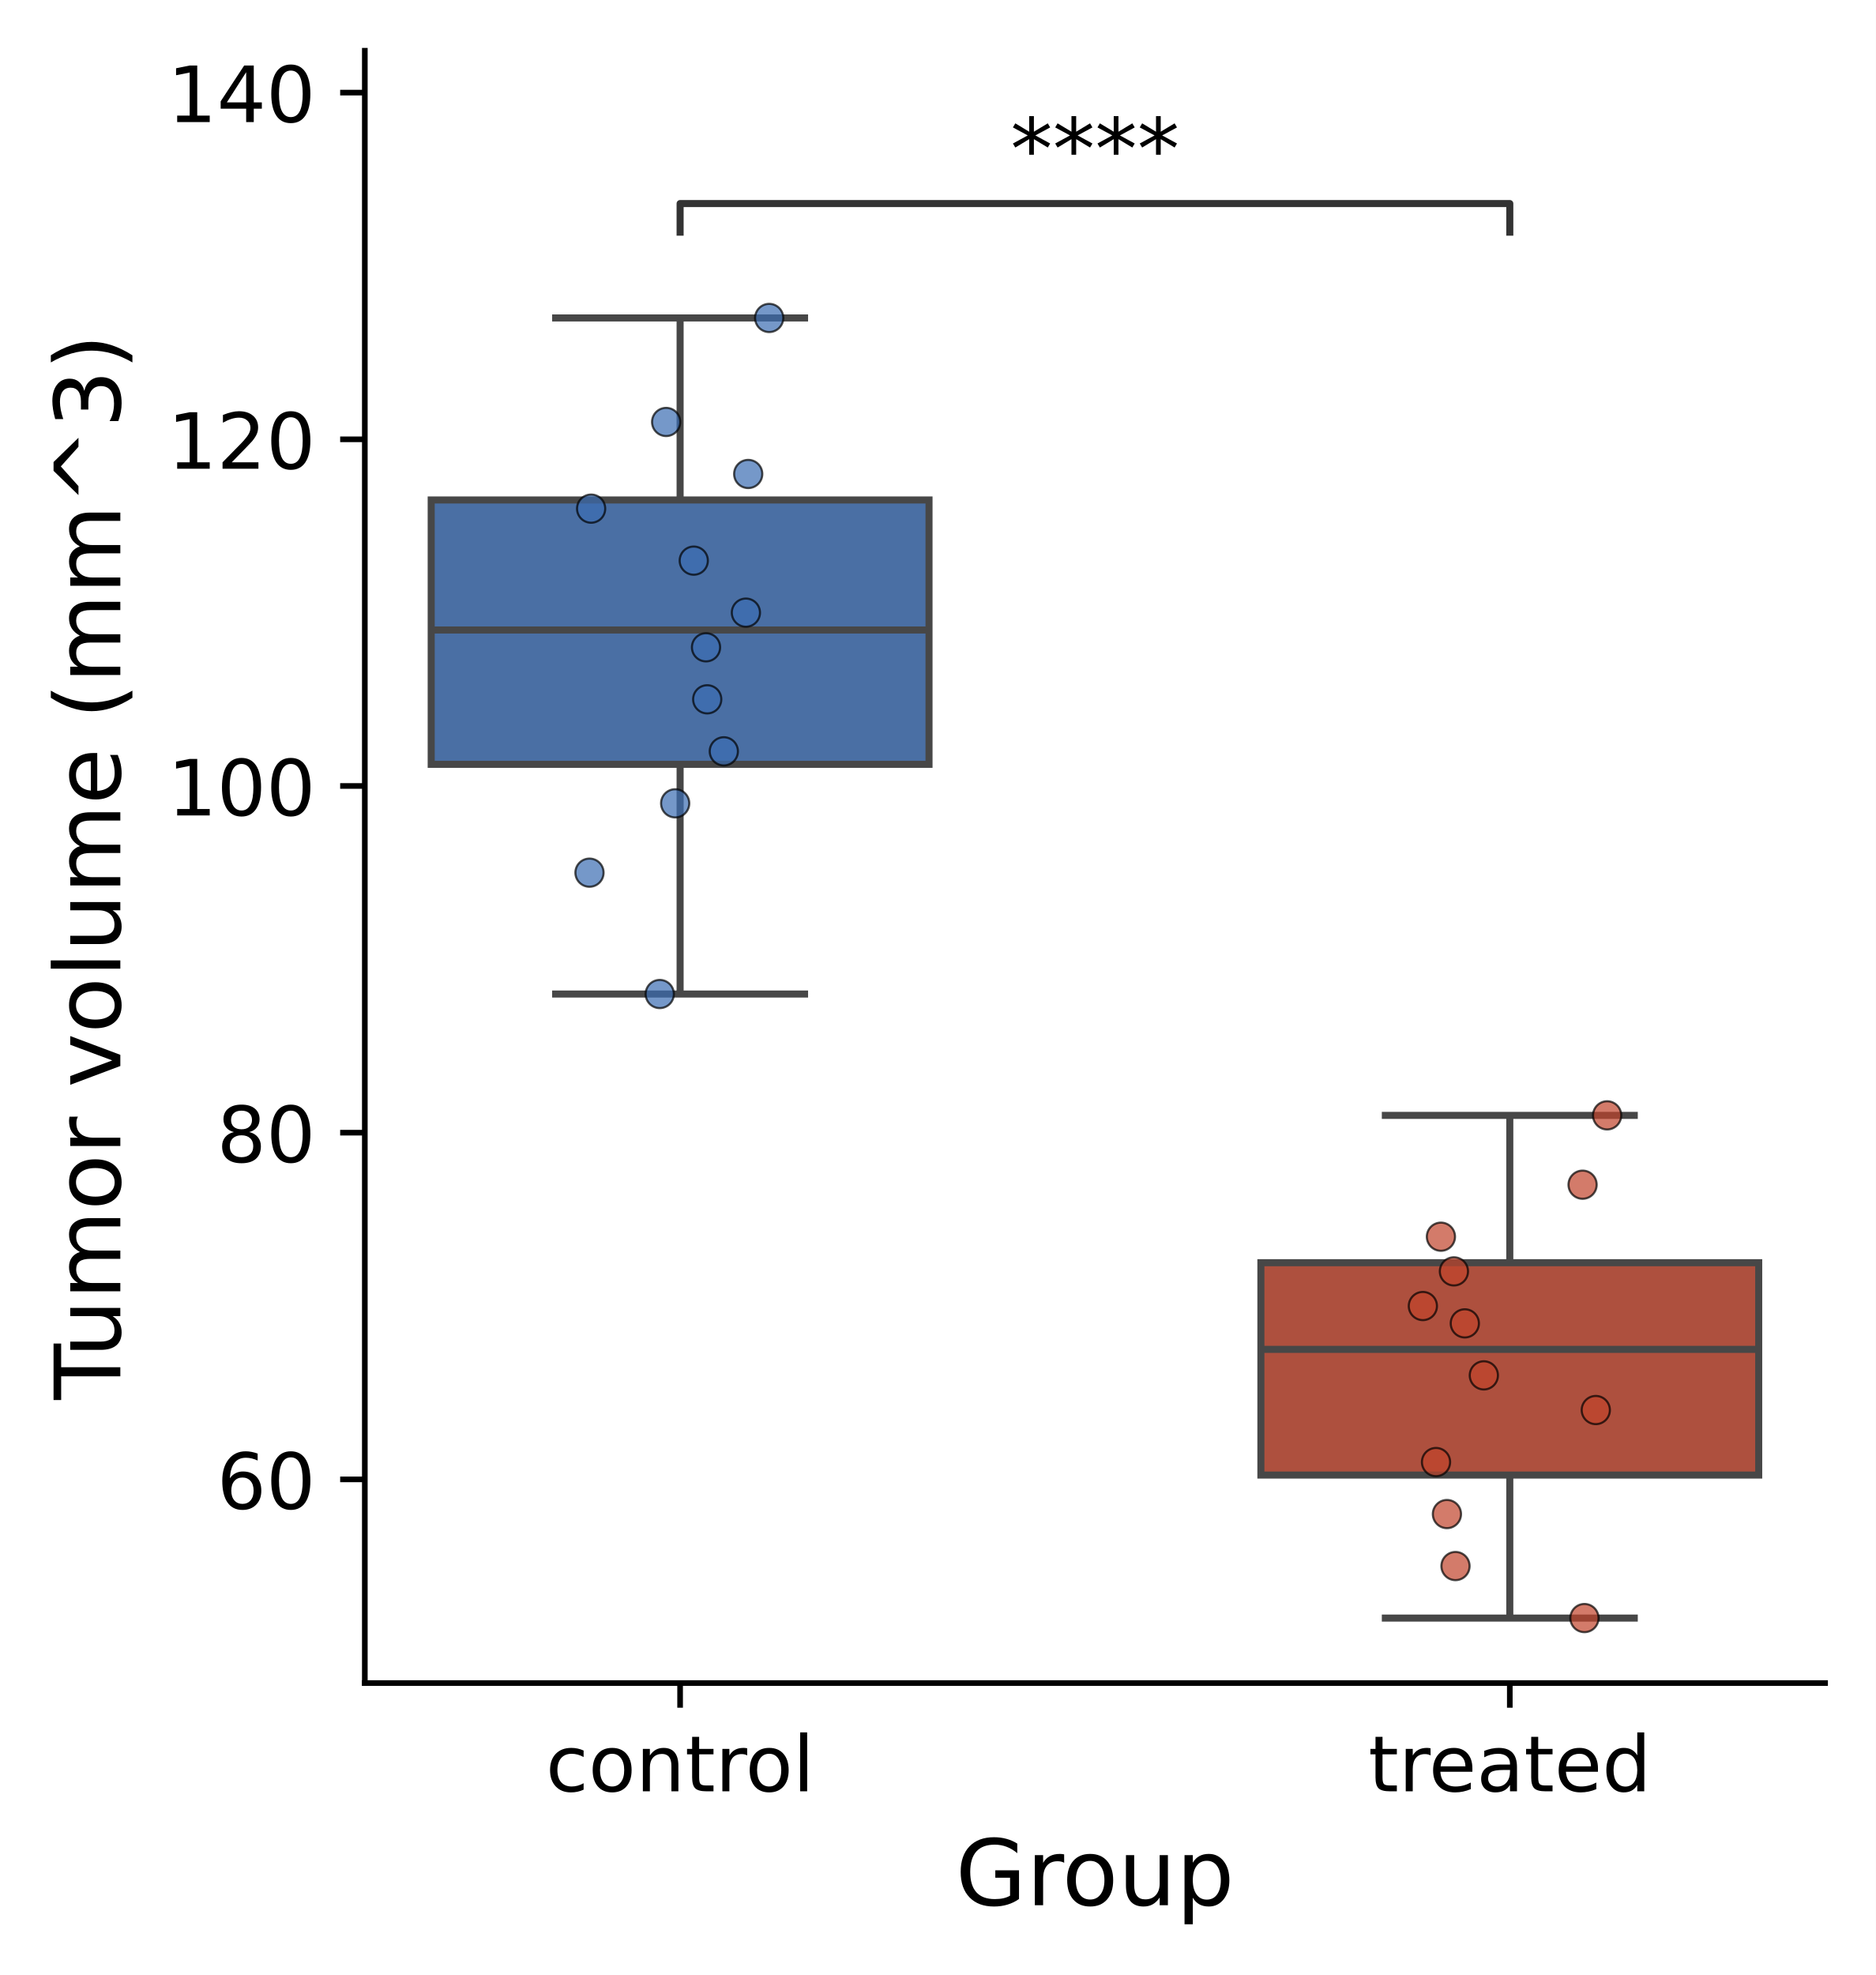
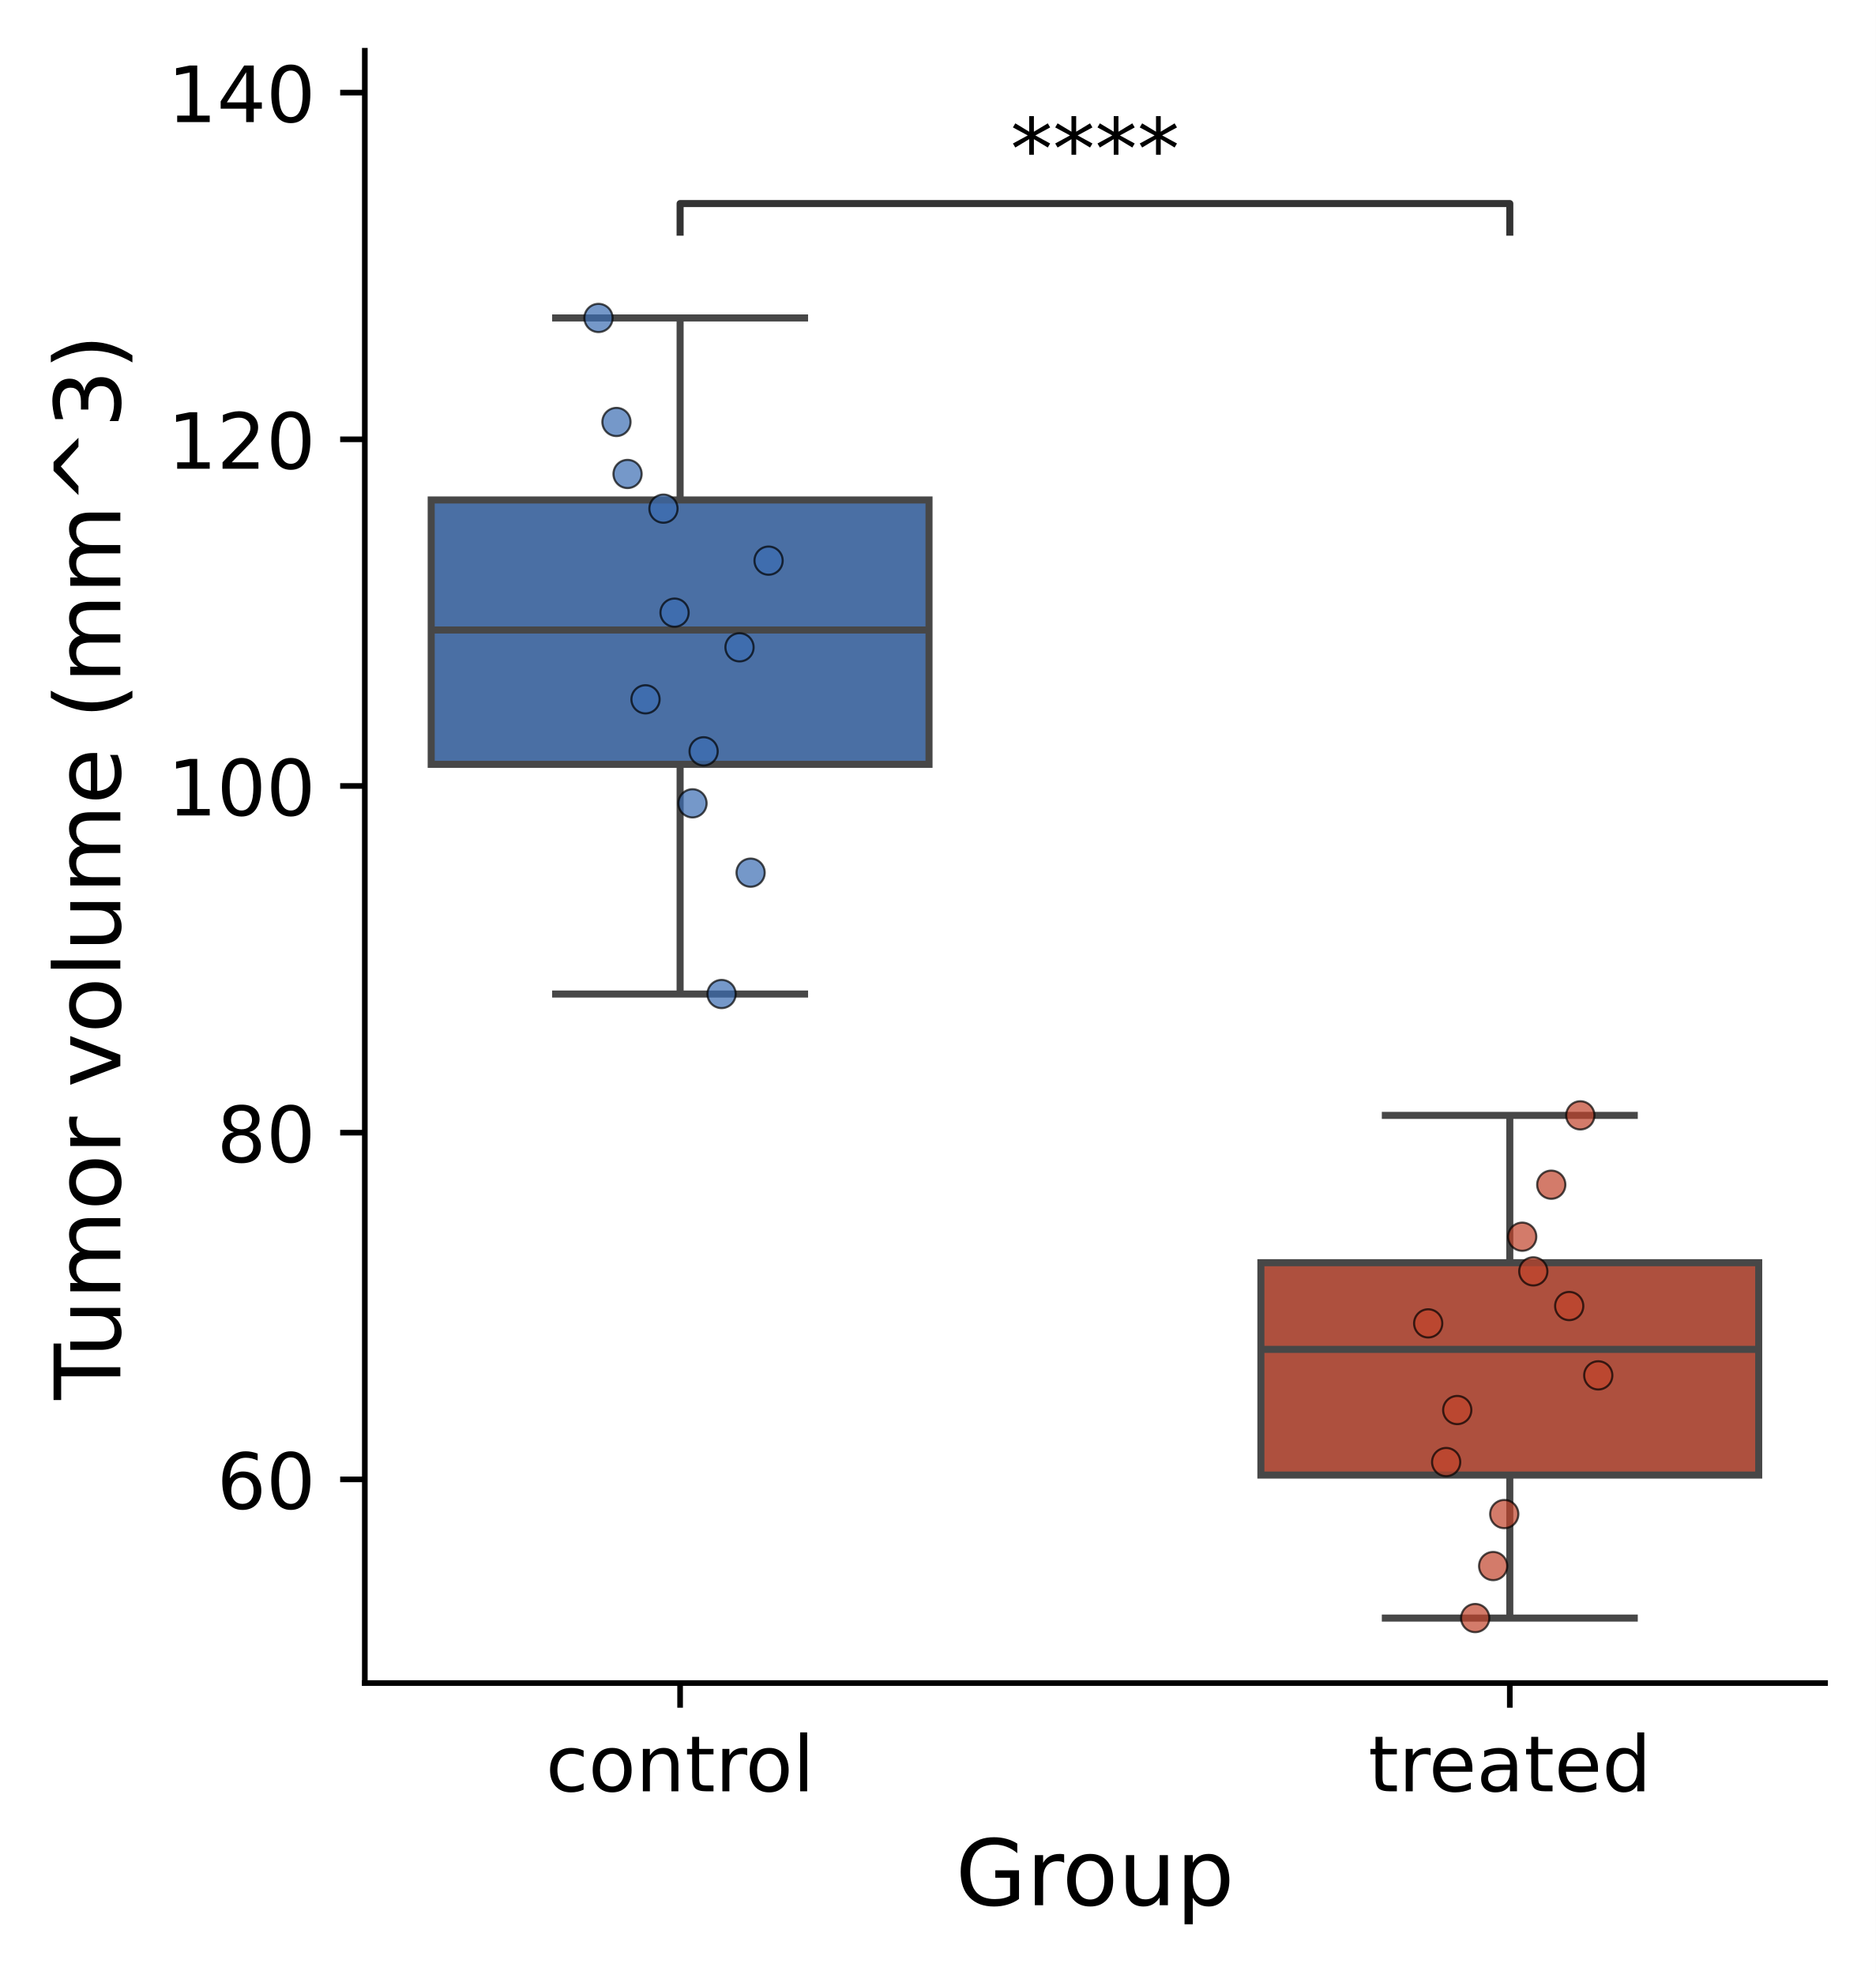
<svg xmlns="http://www.w3.org/2000/svg" xmlns:xlink="http://www.w3.org/1999/xlink" width="266.228pt" height="280.267pt" viewBox="0 0 266.228 280.267" version="1.1">
  <defs>
    <style type="text/css">*{stroke-linejoin: round; stroke-linecap: butt}</style>
  </defs>
  <g id="figure_1">
    <g id="patch_1">
      <path d="M 0 280.267  L 266.228 280.267  L 266.228 0  L 0 0  z " style="fill: #ffffff" />
    </g>
    <g id="axes_1">
      <g id="patch_2">
        <path d="M 51.778 238.84  L 259.028 238.84  L 259.028 7.2  L 51.778 7.2  z " style="fill: #ffffff" />
      </g>
      <g id="matplotlib.axis_1">
        <g id="xtick_1">
          <g id="line2d_1">
            <defs>
-               <path id="m55fb1a2d10" d="M 0 0  L 0 3.5  " style="stroke: #000000; stroke-width: 0.8" />
+               <path id="mf8ce90a962" d="M 0 0  L 0 3.5  " style="stroke: #000000; stroke-width: 0.8" />
            </defs>
            <g>
-               <use xlink:href="#m55fb1a2d10" x="96.525" y="238.84" style="stroke: #000000; stroke-width: 0.8" />
+               <use xlink:href="#mf8ce90a962" x="96.525" y="238.84" style="stroke: #000000; stroke-width: 0.8" />
            </g>
          </g>
          <g id="text_1">
            <g transform="translate(77.46318 254.1983) scale(0.11 -0.11)">
              <defs>
                <path id="DejaVuSans-63" d="M 3122 3366  L 3122 2828  Q 2878 2963 2633 3030  Q 2388 3097 2138 3097  Q 1578 3097 1268 2742  Q 959 2388 959 1747  Q 959 1106 1268 751  Q 1578 397 2138 397  Q 2388 397 2633 464  Q 2878 531 3122 666  L 3122 134  Q 2881 22 2623 -34  Q 2366 -91 2075 -91  Q 1284 -91 818 406  Q 353 903 353 1747  Q 353 2603 823 3093  Q 1294 3584 2113 3584  Q 2378 3584 2631 3529  Q 2884 3475 3122 3366  z " transform="scale(0.015625)" />
                <path id="DejaVuSans-6f" d="M 1959 3097  Q 1497 3097 1228 2736  Q 959 2375 959 1747  Q 959 1119 1226 758  Q 1494 397 1959 397  Q 2419 397 2687 759  Q 2956 1122 2956 1747  Q 2956 2369 2687 2733  Q 2419 3097 1959 3097  z M 1959 3584  Q 2709 3584 3137 3096  Q 3566 2609 3566 1747  Q 3566 888 3137 398  Q 2709 -91 1959 -91  Q 1206 -91 779 398  Q 353 888 353 1747  Q 353 2609 779 3096  Q 1206 3584 1959 3584  z " transform="scale(0.015625)" />
                <path id="DejaVuSans-6e" d="M 3513 2113  L 3513 0  L 2938 0  L 2938 2094  Q 2938 2591 2744 2837  Q 2550 3084 2163 3084  Q 1697 3084 1428 2787  Q 1159 2491 1159 1978  L 1159 0  L 581 0  L 581 3500  L 1159 3500  L 1159 2956  Q 1366 3272 1645 3428  Q 1925 3584 2291 3584  Q 2894 3584 3203 3211  Q 3513 2838 3513 2113  z " transform="scale(0.015625)" />
                <path id="DejaVuSans-74" d="M 1172 4494  L 1172 3500  L 2356 3500  L 2356 3053  L 1172 3053  L 1172 1153  Q 1172 725 1289 603  Q 1406 481 1766 481  L 2356 481  L 2356 0  L 1766 0  Q 1100 0 847 248  Q 594 497 594 1153  L 594 3053  L 172 3053  L 172 3500  L 594 3500  L 594 4494  L 1172 4494  z " transform="scale(0.015625)" />
                <path id="DejaVuSans-72" d="M 2631 2963  Q 2534 3019 2420 3045  Q 2306 3072 2169 3072  Q 1681 3072 1420 2755  Q 1159 2438 1159 1844  L 1159 0  L 581 0  L 581 3500  L 1159 3500  L 1159 2956  Q 1341 3275 1631 3429  Q 1922 3584 2338 3584  Q 2397 3584 2469 3576  Q 2541 3569 2628 3553  L 2631 2963  z " transform="scale(0.015625)" />
                <path id="DejaVuSans-6c" d="M 603 4863  L 1178 4863  L 1178 0  L 603 0  L 603 4863  z " transform="scale(0.015625)" />
              </defs>
              <use xlink:href="#DejaVuSans-63" />
              <use xlink:href="#DejaVuSans-6f" transform="translate(54.98047 0)" />
              <use xlink:href="#DejaVuSans-6e" transform="translate(116.1621 0)" />
              <use xlink:href="#DejaVuSans-74" transform="translate(179.541 0)" />
              <use xlink:href="#DejaVuSans-72" transform="translate(218.75 0)" />
              <use xlink:href="#DejaVuSans-6f" transform="translate(257.6133 0)" />
              <use xlink:href="#DejaVuSans-6c" transform="translate(318.7949 0)" />
            </g>
          </g>
        </g>
        <g id="xtick_2">
          <g id="line2d_2">
            <g>
-               <use xlink:href="#m55fb1a2d10" x="214.281" y="238.84" style="stroke: #000000; stroke-width: 0.8" />
+               <use xlink:href="#mf8ce90a962" x="214.281" y="238.84" style="stroke: #000000; stroke-width: 0.8" />
            </g>
          </g>
          <g id="text_2">
            <g transform="translate(194.2005 254.1983) scale(0.11 -0.11)">
              <defs>
                <path id="DejaVuSans-65" d="M 3597 1894  L 3597 1613  L 953 1613  Q 991 1019 1311 708  Q 1631 397 2203 397  Q 2534 397 2845 478  Q 3156 559 3463 722  L 3463 178  Q 3153 47 2828 -22  Q 2503 -91 2169 -91  Q 1331 -91 842 396  Q 353 884 353 1716  Q 353 2575 817 3079  Q 1281 3584 2069 3584  Q 2775 3584 3186 3129  Q 3597 2675 3597 1894  z M 3022 2063  Q 3016 2534 2758 2815  Q 2500 3097 2075 3097  Q 1594 3097 1305 2825  Q 1016 2553 972 2059  L 3022 2063  z " transform="scale(0.015625)" />
                <path id="DejaVuSans-61" d="M 2194 1759  Q 1497 1759 1228 1600  Q 959 1441 959 1056  Q 959 750 1161 570  Q 1363 391 1709 391  Q 2188 391 2477 730  Q 2766 1069 2766 1631  L 2766 1759  L 2194 1759  z M 3341 1997  L 3341 0  L 2766 0  L 2766 531  Q 2569 213 2275 61  Q 1981 -91 1556 -91  Q 1019 -91 701 211  Q 384 513 384 1019  Q 384 1609 779 1909  Q 1175 2209 1959 2209  L 2766 2209  L 2766 2266  Q 2766 2663 2505 2880  Q 2244 3097 1772 3097  Q 1472 3097 1187 3025  Q 903 2953 641 2809  L 641 3341  Q 956 3463 1253 3523  Q 1550 3584 1831 3584  Q 2591 3584 2966 3190  Q 3341 2797 3341 1997  z " transform="scale(0.015625)" />
                <path id="DejaVuSans-64" d="M 2906 2969  L 2906 4863  L 3481 4863  L 3481 0  L 2906 0  L 2906 525  Q 2725 213 2448 61  Q 2172 -91 1784 -91  Q 1150 -91 751 415  Q 353 922 353 1747  Q 353 2572 751 3078  Q 1150 3584 1784 3584  Q 2172 3584 2448 3432  Q 2725 3281 2906 2969  z M 947 1747  Q 947 1113 1208 752  Q 1469 391 1925 391  Q 2381 391 2643 752  Q 2906 1113 2906 1747  Q 2906 2381 2643 2742  Q 2381 3103 1925 3103  Q 1469 3103 1208 2742  Q 947 2381 947 1747  z " transform="scale(0.015625)" />
              </defs>
              <use xlink:href="#DejaVuSans-74" />
              <use xlink:href="#DejaVuSans-72" transform="translate(39.20898 0)" />
              <use xlink:href="#DejaVuSans-65" transform="translate(78.07227 0)" />
              <use xlink:href="#DejaVuSans-61" transform="translate(139.5957 0)" />
              <use xlink:href="#DejaVuSans-74" transform="translate(200.875 0)" />
              <use xlink:href="#DejaVuSans-65" transform="translate(240.084 0)" />
              <use xlink:href="#DejaVuSans-64" transform="translate(301.6074 0)" />
            </g>
          </g>
        </g>
        <g id="text_3">
          <g transform="translate(135.6174 270.3639) scale(0.13 -0.13)">
            <defs>
              <path id="DejaVuSans-47" d="M 3809 666  L 3809 1919  L 2778 1919  L 2778 2438  L 4434 2438  L 4434 434  Q 4069 175 3628 42  Q 3188 -91 2688 -91  Q 1594 -91 976 548  Q 359 1188 359 2328  Q 359 3472 976 4111  Q 1594 4750 2688 4750  Q 3144 4750 3555 4637  Q 3966 4525 4313 4306  L 4313 3634  Q 3963 3931 3569 4081  Q 3175 4231 2741 4231  Q 1884 4231 1454 3753  Q 1025 3275 1025 2328  Q 1025 1384 1454 906  Q 1884 428 2741 428  Q 3075 428 3337 486  Q 3600 544 3809 666  z " transform="scale(0.015625)" />
              <path id="DejaVuSans-75" d="M 544 1381  L 544 3500  L 1119 3500  L 1119 1403  Q 1119 906 1312 657  Q 1506 409 1894 409  Q 2359 409 2629 706  Q 2900 1003 2900 1516  L 2900 3500  L 3475 3500  L 3475 0  L 2900 0  L 2900 538  Q 2691 219 2414 64  Q 2138 -91 1772 -91  Q 1169 -91 856 284  Q 544 659 544 1381  z M 1991 3584  L 1991 3584  z " transform="scale(0.015625)" />
              <path id="DejaVuSans-70" d="M 1159 525  L 1159 -1331  L 581 -1331  L 581 3500  L 1159 3500  L 1159 2969  Q 1341 3281 1617 3432  Q 1894 3584 2278 3584  Q 2916 3584 3314 3078  Q 3713 2572 3713 1747  Q 3713 922 3314 415  Q 2916 -91 2278 -91  Q 1894 -91 1617 61  Q 1341 213 1159 525  z M 3116 1747  Q 3116 2381 2855 2742  Q 2594 3103 2138 3103  Q 1681 3103 1420 2742  Q 1159 2381 1159 1747  Q 1159 1113 1420 752  Q 1681 391 2138 391  Q 2594 391 2855 752  Q 3116 1113 3116 1747  z " transform="scale(0.015625)" />
            </defs>
            <use xlink:href="#DejaVuSans-47" />
            <use xlink:href="#DejaVuSans-72" transform="translate(77.49023 0)" />
            <use xlink:href="#DejaVuSans-6f" transform="translate(116.3535 0)" />
            <use xlink:href="#DejaVuSans-75" transform="translate(177.5352 0)" />
            <use xlink:href="#DejaVuSans-70" transform="translate(240.9141 0)" />
          </g>
        </g>
      </g>
      <g id="matplotlib.axis_2">
        <g id="ytick_1">
          <g id="line2d_3">
            <defs>
-               <path id="m50aad51478" d="M 0 0  L -3.5 0  " style="stroke: #000000; stroke-width: 0.8" />
+               <path id="m825f572e8b" d="M 0 0  L -3.5 0  " style="stroke: #000000; stroke-width: 0.8" />
            </defs>
            <g>
-               <use xlink:href="#m50aad51478" x="51.778" y="209.936" style="stroke: #000000; stroke-width: 0.8" />
+               <use xlink:href="#m825f572e8b" x="51.778" y="209.936" style="stroke: #000000; stroke-width: 0.8" />
            </g>
          </g>
          <g id="text_4">
            <g transform="translate(30.78031 214.1149) scale(0.11 -0.11)">
              <defs>
                <path id="DejaVuSans-36" d="M 2113 2584  Q 1688 2584 1439 2293  Q 1191 2003 1191 1497  Q 1191 994 1439 701  Q 1688 409 2113 409  Q 2538 409 2786 701  Q 3034 994 3034 1497  Q 3034 2003 2786 2293  Q 2538 2584 2113 2584  z M 3366 4563  L 3366 3988  Q 3128 4100 2886 4159  Q 2644 4219 2406 4219  Q 1781 4219 1451 3797  Q 1122 3375 1075 2522  Q 1259 2794 1537 2939  Q 1816 3084 2150 3084  Q 2853 3084 3261 2657  Q 3669 2231 3669 1497  Q 3669 778 3244 343  Q 2819 -91 2113 -91  Q 1303 -91 875 529  Q 447 1150 447 2328  Q 447 3434 972 4092  Q 1497 4750 2381 4750  Q 2619 4750 2861 4703  Q 3103 4656 3366 4563  z " transform="scale(0.015625)" />
                <path id="DejaVuSans-30" d="M 2034 4250  Q 1547 4250 1301 3770  Q 1056 3291 1056 2328  Q 1056 1369 1301 889  Q 1547 409 2034 409  Q 2525 409 2770 889  Q 3016 1369 3016 2328  Q 3016 3291 2770 3770  Q 2525 4250 2034 4250  z M 2034 4750  Q 2819 4750 3233 4129  Q 3647 3509 3647 2328  Q 3647 1150 3233 529  Q 2819 -91 2034 -91  Q 1250 -91 836 529  Q 422 1150 422 2328  Q 422 3509 836 4129  Q 1250 4750 2034 4750  z " transform="scale(0.015625)" />
              </defs>
              <use xlink:href="#DejaVuSans-36" />
              <use xlink:href="#DejaVuSans-30" transform="translate(63.62305 0)" />
            </g>
          </g>
        </g>
        <g id="ytick_2">
          <g id="line2d_4">
            <g>
-               <use xlink:href="#m50aad51478" x="51.778" y="160.737" style="stroke: #000000; stroke-width: 0.8" />
+               <use xlink:href="#m825f572e8b" x="51.778" y="160.737" style="stroke: #000000; stroke-width: 0.8" />
            </g>
          </g>
          <g id="text_5">
            <g transform="translate(30.78031 164.9163) scale(0.11 -0.11)">
              <defs>
                <path id="DejaVuSans-38" d="M 2034 2216  Q 1584 2216 1326 1975  Q 1069 1734 1069 1313  Q 1069 891 1326 650  Q 1584 409 2034 409  Q 2484 409 2743 651  Q 3003 894 3003 1313  Q 3003 1734 2745 1975  Q 2488 2216 2034 2216  z M 1403 2484  Q 997 2584 770 2862  Q 544 3141 544 3541  Q 544 4100 942 4425  Q 1341 4750 2034 4750  Q 2731 4750 3128 4425  Q 3525 4100 3525 3541  Q 3525 3141 3298 2862  Q 3072 2584 2669 2484  Q 3125 2378 3379 2068  Q 3634 1759 3634 1313  Q 3634 634 3220 271  Q 2806 -91 2034 -91  Q 1263 -91 848 271  Q 434 634 434 1313  Q 434 1759 690 2068  Q 947 2378 1403 2484  z M 1172 3481  Q 1172 3119 1398 2916  Q 1625 2713 2034 2713  Q 2441 2713 2670 2916  Q 2900 3119 2900 3481  Q 2900 3844 2670 4047  Q 2441 4250 2034 4250  Q 1625 4250 1398 4047  Q 1172 3844 1172 3481  z " transform="scale(0.015625)" />
              </defs>
              <use xlink:href="#DejaVuSans-38" />
              <use xlink:href="#DejaVuSans-30" transform="translate(63.62305 0)" />
            </g>
          </g>
        </g>
        <g id="ytick_3">
          <g id="line2d_5">
            <g>
-               <use xlink:href="#m50aad51478" x="51.778" y="111.538" style="stroke: #000000; stroke-width: 0.8" />
+               <use xlink:href="#m825f572e8b" x="51.778" y="111.538" style="stroke: #000000; stroke-width: 0.8" />
            </g>
          </g>
          <g id="text_6">
            <g transform="translate(23.78156 115.7176) scale(0.11 -0.11)">
              <defs>
                <path id="DejaVuSans-31" d="M 794 531  L 1825 531  L 1825 4091  L 703 3866  L 703 4441  L 1819 4666  L 2450 4666  L 2450 531  L 3481 531  L 3481 0  L 794 0  L 794 531  z " transform="scale(0.015625)" />
              </defs>
              <use xlink:href="#DejaVuSans-31" />
              <use xlink:href="#DejaVuSans-30" transform="translate(63.62305 0)" />
              <use xlink:href="#DejaVuSans-30" transform="translate(127.2461 0)" />
            </g>
          </g>
        </g>
        <g id="ytick_4">
          <g id="line2d_6">
            <g>
-               <use xlink:href="#m50aad51478" x="51.778" y="62.34" style="stroke: #000000; stroke-width: 0.8" />
+               <use xlink:href="#m825f572e8b" x="51.778" y="62.34" style="stroke: #000000; stroke-width: 0.8" />
            </g>
          </g>
          <g id="text_7">
            <g transform="translate(23.78156 66.51899) scale(0.11 -0.11)">
              <defs>
                <path id="DejaVuSans-32" d="M 1228 531  L 3431 531  L 3431 0  L 469 0  L 469 531  Q 828 903 1448 1529  Q 2069 2156 2228 2338  Q 2531 2678 2651 2914  Q 2772 3150 2772 3378  Q 2772 3750 2511 3984  Q 2250 4219 1831 4219  Q 1534 4219 1204 4116  Q 875 4013 500 3803  L 500 4441  Q 881 4594 1212 4672  Q 1544 4750 1819 4750  Q 2544 4750 2975 4387  Q 3406 4025 3406 3419  Q 3406 3131 3298 2873  Q 3191 2616 2906 2266  Q 2828 2175 2409 1742  Q 1991 1309 1228 531  z " transform="scale(0.015625)" />
              </defs>
              <use xlink:href="#DejaVuSans-31" />
              <use xlink:href="#DejaVuSans-32" transform="translate(63.62305 0)" />
              <use xlink:href="#DejaVuSans-30" transform="translate(127.2461 0)" />
            </g>
          </g>
        </g>
        <g id="ytick_5">
          <g id="line2d_7">
            <g>
-               <use xlink:href="#m50aad51478" x="51.778" y="13.141" style="stroke: #000000; stroke-width: 0.8" />
+               <use xlink:href="#m825f572e8b" x="51.778" y="13.141" style="stroke: #000000; stroke-width: 0.8" />
            </g>
          </g>
          <g id="text_8">
            <g transform="translate(23.78156 17.32035) scale(0.11 -0.11)">
              <defs>
                <path id="DejaVuSans-34" d="M 2419 4116  L 825 1625  L 2419 1625  L 2419 4116  z M 2253 4666  L 3047 4666  L 3047 1625  L 3713 1625  L 3713 1100  L 3047 1100  L 3047 0  L 2419 0  L 2419 1100  L 313 1100  L 313 1709  L 2253 4666  z " transform="scale(0.015625)" />
              </defs>
              <use xlink:href="#DejaVuSans-31" />
              <use xlink:href="#DejaVuSans-34" transform="translate(63.62305 0)" />
              <use xlink:href="#DejaVuSans-30" transform="translate(127.2461 0)" />
            </g>
          </g>
        </g>
        <g id="text_9">
          <g transform="translate(17.07797 198.6363) rotate(-90) scale(0.13 -0.13)">
            <defs>
              <path id="DejaVuSans-54" d="M -19 4666  L 3928 4666  L 3928 4134  L 2272 4134  L 2272 0  L 1638 0  L 1638 4134  L -19 4134  L -19 4666  z " transform="scale(0.015625)" />
              <path id="DejaVuSans-6d" d="M 3328 2828  Q 3544 3216 3844 3400  Q 4144 3584 4550 3584  Q 5097 3584 5394 3201  Q 5691 2819 5691 2113  L 5691 0  L 5113 0  L 5113 2094  Q 5113 2597 4934 2840  Q 4756 3084 4391 3084  Q 3944 3084 3684 2787  Q 3425 2491 3425 1978  L 3425 0  L 2847 0  L 2847 2094  Q 2847 2600 2669 2842  Q 2491 3084 2119 3084  Q 1678 3084 1418 2786  Q 1159 2488 1159 1978  L 1159 0  L 581 0  L 581 3500  L 1159 3500  L 1159 2956  Q 1356 3278 1631 3431  Q 1906 3584 2284 3584  Q 2666 3584 2933 3390  Q 3200 3197 3328 2828  z " transform="scale(0.015625)" />
              <path id="DejaVuSans-20" transform="scale(0.015625)" />
              <path id="DejaVuSans-76" d="M 191 3500  L 800 3500  L 1894 563  L 2988 3500  L 3597 3500  L 2284 0  L 1503 0  L 191 3500  z " transform="scale(0.015625)" />
              <path id="DejaVuSans-28" d="M 1984 4856  Q 1566 4138 1362 3434  Q 1159 2731 1159 2009  Q 1159 1288 1364 580  Q 1569 -128 1984 -844  L 1484 -844  Q 1016 -109 783 600  Q 550 1309 550 2009  Q 550 2706 781 3412  Q 1013 4119 1484 4856  L 1984 4856  z " transform="scale(0.015625)" />
              <path id="DejaVuSans-5e" d="M 2988 4666  L 4684 2925  L 4056 2925  L 2681 4159  L 1306 2925  L 678 2925  L 2375 4666  L 2988 4666  z " transform="scale(0.015625)" />
              <path id="DejaVuSans-33" d="M 2597 2516  Q 3050 2419 3304 2112  Q 3559 1806 3559 1356  Q 3559 666 3084 287  Q 2609 -91 1734 -91  Q 1441 -91 1130 -33  Q 819 25 488 141  L 488 750  Q 750 597 1062 519  Q 1375 441 1716 441  Q 2309 441 2620 675  Q 2931 909 2931 1356  Q 2931 1769 2642 2001  Q 2353 2234 1838 2234  L 1294 2234  L 1294 2753  L 1863 2753  Q 2328 2753 2575 2939  Q 2822 3125 2822 3475  Q 2822 3834 2567 4026  Q 2313 4219 1838 4219  Q 1578 4219 1281 4162  Q 984 4106 628 3988  L 628 4550  Q 988 4650 1302 4700  Q 1616 4750 1894 4750  Q 2613 4750 3031 4423  Q 3450 4097 3450 3541  Q 3450 3153 3228 2886  Q 3006 2619 2597 2516  z " transform="scale(0.015625)" />
              <path id="DejaVuSans-29" d="M 513 4856  L 1013 4856  Q 1481 4119 1714 3412  Q 1947 2706 1947 2009  Q 1947 1309 1714 600  Q 1481 -109 1013 -844  L 513 -844  Q 928 -128 1133 580  Q 1338 1288 1338 2009  Q 1338 2731 1133 3434  Q 928 4138 513 4856  z " transform="scale(0.015625)" />
            </defs>
            <use xlink:href="#DejaVuSans-54" />
            <use xlink:href="#DejaVuSans-75" transform="translate(45.95898 0)" />
            <use xlink:href="#DejaVuSans-6d" transform="translate(109.3379 0)" />
            <use xlink:href="#DejaVuSans-6f" transform="translate(206.75 0)" />
            <use xlink:href="#DejaVuSans-72" transform="translate(267.9316 0)" />
            <use xlink:href="#DejaVuSans-20" transform="translate(309.0449 0)" />
            <use xlink:href="#DejaVuSans-76" transform="translate(340.832 0)" />
            <use xlink:href="#DejaVuSans-6f" transform="translate(400.0117 0)" />
            <use xlink:href="#DejaVuSans-6c" transform="translate(461.1934 0)" />
            <use xlink:href="#DejaVuSans-75" transform="translate(488.9766 0)" />
            <use xlink:href="#DejaVuSans-6d" transform="translate(552.3555 0)" />
            <use xlink:href="#DejaVuSans-65" transform="translate(649.7676 0)" />
            <use xlink:href="#DejaVuSans-20" transform="translate(711.291 0)" />
            <use xlink:href="#DejaVuSans-28" transform="translate(743.0781 0)" />
            <use xlink:href="#DejaVuSans-6d" transform="translate(782.0918 0)" />
            <use xlink:href="#DejaVuSans-6d" transform="translate(879.5039 0)" />
            <use xlink:href="#DejaVuSans-5e" transform="translate(976.916 0)" />
            <use xlink:href="#DejaVuSans-33" transform="translate(1060.705 0)" />
            <use xlink:href="#DejaVuSans-29" transform="translate(1124.328 0)" />
          </g>
        </g>
      </g>
      <g id="patch_3">
-         <path d="M 61.198 108.464  L 131.852 108.464  L 131.852 70.95  L 61.198 70.95  L 61.198 108.464  z " clip-path="url(#p411e2d026e)" style="fill: #4a6fa4; stroke: #474747; stroke-linejoin: miter" />
+         <path d="M 61.198 108.464  L 131.852 108.464  L 131.852 70.95  L 61.198 70.95  L 61.198 108.464  z " clip-path="url(#p93f87a55b5)" style="fill: #4a6fa4; stroke: #474747; stroke-linejoin: miter" />
      </g>
      <g id="line2d_8">
-         <path d="M 96.525 108.464  L 96.525 141.058  " clip-path="url(#p411e2d026e)" style="fill: none; stroke: #474747" />
+         <path d="M 96.525 108.464  L 96.525 141.058  " clip-path="url(#p93f87a55b5)" style="fill: none; stroke: #474747" />
      </g>
      <g id="line2d_9">
-         <path d="M 96.525 70.95  L 96.525 45.12  " clip-path="url(#p411e2d026e)" style="fill: none; stroke: #474747" />
+         <path d="M 96.525 70.95  L 96.525 45.12  " clip-path="url(#p93f87a55b5)" style="fill: none; stroke: #474747" />
      </g>
      <g id="line2d_10">
-         <path d="M 78.862 141.058  L 114.188 141.058  " clip-path="url(#p411e2d026e)" style="fill: none; stroke: #474747; stroke-linecap: square" />
+         <path d="M 78.862 141.058  L 114.188 141.058  " clip-path="url(#p93f87a55b5)" style="fill: none; stroke: #474747; stroke-linecap: square" />
      </g>
      <g id="line2d_11">
-         <path d="M 78.862 45.12  L 114.188 45.12  " clip-path="url(#p411e2d026e)" style="fill: none; stroke: #474747; stroke-linecap: square" />
+         <path d="M 78.862 45.12  L 114.188 45.12  " clip-path="url(#p93f87a55b5)" style="fill: none; stroke: #474747; stroke-linecap: square" />
      </g>
      <g id="line2d_12" />
      <g id="patch_4">
-         <path d="M 178.954 209.321  L 249.607 209.321  L 249.607 179.187  L 178.954 179.187  L 178.954 209.321  z " clip-path="url(#p411e2d026e)" style="fill: #ae503e; stroke: #474747; stroke-linejoin: miter" />
+         <path d="M 178.954 209.321  L 249.607 209.321  L 249.607 179.187  L 178.954 179.187  L 178.954 209.321  z " clip-path="url(#p93f87a55b5)" style="fill: #ae503e; stroke: #474747; stroke-linejoin: miter" />
      </g>
      <g id="line2d_13">
-         <path d="M 214.281 209.321  L 214.281 229.615  " clip-path="url(#p411e2d026e)" style="fill: none; stroke: #474747" />
+         <path d="M 214.281 209.321  L 214.281 229.615  " clip-path="url(#p93f87a55b5)" style="fill: none; stroke: #474747" />
      </g>
      <g id="line2d_14">
-         <path d="M 214.281 179.187  L 214.281 158.277  " clip-path="url(#p411e2d026e)" style="fill: none; stroke: #474747" />
+         <path d="M 214.281 179.187  L 214.281 158.277  " clip-path="url(#p93f87a55b5)" style="fill: none; stroke: #474747" />
      </g>
      <g id="line2d_15">
-         <path d="M 196.617 229.615  L 231.944 229.615  " clip-path="url(#p411e2d026e)" style="fill: none; stroke: #474747; stroke-linecap: square" />
+         <path d="M 196.617 229.615  L 231.944 229.615  " clip-path="url(#p93f87a55b5)" style="fill: none; stroke: #474747; stroke-linecap: square" />
      </g>
      <g id="line2d_16">
-         <path d="M 196.617 158.277  L 231.944 158.277  " clip-path="url(#p411e2d026e)" style="fill: none; stroke: #474747; stroke-linecap: square" />
+         <path d="M 196.617 158.277  L 231.944 158.277  " clip-path="url(#p93f87a55b5)" style="fill: none; stroke: #474747; stroke-linecap: square" />
      </g>
      <g id="line2d_17" />
      <g id="line2d_18">
        <path d="M 96.525 32.944  L 96.525 28.885  L 214.281 28.885  L 214.281 32.944  " style="fill: none; stroke: #333333; stroke-linecap: square" />
      </g>
      <g id="line2d_19">
-         <path d="M 61.198 89.399  L 131.852 89.399  " clip-path="url(#p411e2d026e)" style="fill: none; stroke: #474747" />
+         <path d="M 61.198 89.399  L 131.852 89.399  " clip-path="url(#p93f87a55b5)" style="fill: none; stroke: #474747" />
      </g>
      <g id="line2d_20">
-         <path d="M 178.954 191.486  L 249.607 191.486  " clip-path="url(#p411e2d026e)" style="fill: none; stroke: #474747" />
+         <path d="M 178.954 191.486  L 249.607 191.486  " clip-path="url(#p93f87a55b5)" style="fill: none; stroke: #474747" />
      </g>
      <g id="patch_5">
        <path d="M 51.778 238.84  L 51.778 7.2  " style="fill: none; stroke: #000000; stroke-width: 0.8; stroke-linejoin: miter; stroke-linecap: square" />
      </g>
      <g id="patch_6">
        <path d="M 51.778 238.84  L 259.028 238.84  " style="fill: none; stroke: #000000; stroke-width: 0.8; stroke-linejoin: miter; stroke-linecap: square" />
      </g>
      <g id="PathCollection_1">
        <defs>
-           <path id="C0_0_693c8e0a40" d="M 0 2  C 0.53 2 1.039 1.789 1.414 1.414  C 1.789 1.039 2 0.53 2 -0  C 2 -0.53 1.789 -1.039 1.414 -1.414  C 1.039 -1.789 0.53 -2 0 -2  C -0.53 -2 -1.039 -1.789 -1.414 -1.414  C -1.789 -1.039 -2 -0.53 -2 0  C -2 0.53 -1.789 1.039 -1.414 1.414  C -1.039 1.789 -0.53 2 0 2  z " />
+           <path id="mb1dbff222f" d="M 0 2  C 0.53 2 1.039 1.789 1.414 1.414  C 1.789 1.039 2 0.53 2 0  C 2 -0.53 1.789 -1.039 1.414 -1.414  C 1.039 -1.789 0.53 -2 0 -2  C -0.53 -2 -1.039 -1.789 -1.414 -1.414  C -1.789 -1.039 -2 -0.53 -2 0  C -2 0.53 -1.789 1.039 -1.414 1.414  C -1.039 1.789 -0.53 2 0 2  z " style="stroke: #000000; stroke-opacity: 0.7; stroke-width: 0.3" />
        </defs>
-         <g clip-path="url(#p411e2d026e)">
-           <use xlink:href="#C0_0_693c8e0a40" x="102.729" y="106.619" style="fill: #3b6db3; fill-opacity: 0.7; stroke: #000000; stroke-opacity: 0.7; stroke-width: 0.3" />
-         </g>
-         <g clip-path="url(#p411e2d026e)">
-           <use xlink:href="#C0_0_693c8e0a40" x="106.191" y="67.26" style="fill: #3b6db3; fill-opacity: 0.7; stroke: #000000; stroke-opacity: 0.7; stroke-width: 0.3" />
-         </g>
-         <g clip-path="url(#p411e2d026e)">
-           <use xlink:href="#C0_0_693c8e0a40" x="83.664" y="123.838" style="fill: #3b6db3; fill-opacity: 0.7; stroke: #000000; stroke-opacity: 0.7; stroke-width: 0.3" />
-         </g>
-         <g clip-path="url(#p411e2d026e)">
-           <use xlink:href="#C0_0_693c8e0a40" x="105.862" y="86.939" style="fill: #3b6db3; fill-opacity: 0.7; stroke: #000000; stroke-opacity: 0.7; stroke-width: 0.3" />
-         </g>
-         <g clip-path="url(#p411e2d026e)">
-           <use xlink:href="#C0_0_693c8e0a40" x="109.168" y="45.12" style="fill: #3b6db3; fill-opacity: 0.7; stroke: #000000; stroke-opacity: 0.7; stroke-width: 0.3" />
-         </g>
-         <g clip-path="url(#p411e2d026e)">
-           <use xlink:href="#C0_0_693c8e0a40" x="93.636" y="141.058" style="fill: #3b6db3; fill-opacity: 0.7; stroke: #000000; stroke-opacity: 0.7; stroke-width: 0.3" />
-         </g>
-         <g clip-path="url(#p411e2d026e)">
-           <use xlink:href="#C0_0_693c8e0a40" x="100.373" y="99.239" style="fill: #3b6db3; fill-opacity: 0.7; stroke: #000000; stroke-opacity: 0.7; stroke-width: 0.3" />
-         </g>
-         <g clip-path="url(#p411e2d026e)">
-           <use xlink:href="#C0_0_693c8e0a40" x="98.463" y="79.559" style="fill: #3b6db3; fill-opacity: 0.7; stroke: #000000; stroke-opacity: 0.7; stroke-width: 0.3" />
-         </g>
-         <g clip-path="url(#p411e2d026e)">
-           <use xlink:href="#C0_0_693c8e0a40" x="95.824" y="113.998" style="fill: #3b6db3; fill-opacity: 0.7; stroke: #000000; stroke-opacity: 0.7; stroke-width: 0.3" />
-         </g>
-         <g clip-path="url(#p411e2d026e)">
-           <use xlink:href="#C0_0_693c8e0a40" x="94.543" y="59.88" style="fill: #3b6db3; fill-opacity: 0.7; stroke: #000000; stroke-opacity: 0.7; stroke-width: 0.3" />
-         </g>
-         <g clip-path="url(#p411e2d026e)">
-           <use xlink:href="#C0_0_693c8e0a40" x="100.202" y="91.859" style="fill: #3b6db3; fill-opacity: 0.7; stroke: #000000; stroke-opacity: 0.7; stroke-width: 0.3" />
-         </g>
-         <g clip-path="url(#p411e2d026e)">
-           <use xlink:href="#C0_0_693c8e0a40" x="83.896" y="72.18" style="fill: #3b6db3; fill-opacity: 0.7; stroke: #000000; stroke-opacity: 0.7; stroke-width: 0.3" />
+         <g clip-path="url(#p93f87a55b5)">
+           <use xlink:href="#mb1dbff222f" x="99.861" y="106.619" style="fill: #3b6db3; fill-opacity: 0.7; stroke: #000000; stroke-opacity: 0.7; stroke-width: 0.3" />
+           <use xlink:href="#mb1dbff222f" x="89.066" y="67.26" style="fill: #3b6db3; fill-opacity: 0.7; stroke: #000000; stroke-opacity: 0.7; stroke-width: 0.3" />
+           <use xlink:href="#mb1dbff222f" x="106.532" y="123.838" style="fill: #3b6db3; fill-opacity: 0.7; stroke: #000000; stroke-opacity: 0.7; stroke-width: 0.3" />
+           <use xlink:href="#mb1dbff222f" x="95.737" y="86.939" style="fill: #3b6db3; fill-opacity: 0.7; stroke: #000000; stroke-opacity: 0.7; stroke-width: 0.3" />
+           <use xlink:href="#mb1dbff222f" x="84.943" y="45.12" style="fill: #3b6db3; fill-opacity: 0.7; stroke: #000000; stroke-opacity: 0.7; stroke-width: 0.3" />
+           <use xlink:href="#mb1dbff222f" x="102.409" y="141.058" style="fill: #3b6db3; fill-opacity: 0.7; stroke: #000000; stroke-opacity: 0.7; stroke-width: 0.3" />
+           <use xlink:href="#mb1dbff222f" x="91.614" y="99.239" style="fill: #3b6db3; fill-opacity: 0.7; stroke: #000000; stroke-opacity: 0.7; stroke-width: 0.3" />
+           <use xlink:href="#mb1dbff222f" x="109.081" y="79.559" style="fill: #3b6db3; fill-opacity: 0.7; stroke: #000000; stroke-opacity: 0.7; stroke-width: 0.3" />
+           <use xlink:href="#mb1dbff222f" x="98.286" y="113.998" style="fill: #3b6db3; fill-opacity: 0.7; stroke: #000000; stroke-opacity: 0.7; stroke-width: 0.3" />
+           <use xlink:href="#mb1dbff222f" x="87.491" y="59.88" style="fill: #3b6db3; fill-opacity: 0.7; stroke: #000000; stroke-opacity: 0.7; stroke-width: 0.3" />
+           <use xlink:href="#mb1dbff222f" x="104.957" y="91.859" style="fill: #3b6db3; fill-opacity: 0.7; stroke: #000000; stroke-opacity: 0.7; stroke-width: 0.3" />
+           <use xlink:href="#mb1dbff222f" x="94.163" y="72.18" style="fill: #3b6db3; fill-opacity: 0.7; stroke: #000000; stroke-opacity: 0.7; stroke-width: 0.3" />
        </g>
      </g>
      <g id="PathCollection_2">
        <defs>
-           <path id="C1_0_beb5c0cd84" d="M 0 2  C 0.53 2 1.039 1.789 1.414 1.414  C 1.789 1.039 2 0.53 2 -0  C 2 -0.53 1.789 -1.039 1.414 -1.414  C 1.039 -1.789 0.53 -2 0 -2  C -0.53 -2 -1.039 -1.789 -1.414 -1.414  C -1.789 -1.039 -2 -0.53 -2 0  C -2 0.53 -1.789 1.039 -1.414 1.414  C -1.039 1.789 -0.53 2 0 2  z " />
+           <path id="mb5fdc83a61" d="M 0 2  C 0.53 2 1.039 1.789 1.414 1.414  C 1.789 1.039 2 0.53 2 0  C 2 -0.53 1.789 -1.039 1.414 -1.414  C 1.039 -1.789 0.53 -2 0 -2  C -0.53 -2 -1.039 -1.789 -1.414 -1.414  C -1.789 -1.039 -2 -0.53 -2 0  C -2 0.53 -1.789 1.039 -1.414 1.414  C -1.039 1.789 -0.53 2 0 2  z " style="stroke: #000000; stroke-opacity: 0.7; stroke-width: 0.3" />
        </defs>
-         <g clip-path="url(#p411e2d026e)">
-           <use xlink:href="#C1_0_beb5c0cd84" x="206.349" y="180.417" style="fill: #c1432b; fill-opacity: 0.7; stroke: #000000; stroke-opacity: 0.7; stroke-width: 0.3" />
-         </g>
-         <g clip-path="url(#p411e2d026e)">
-           <use xlink:href="#C1_0_beb5c0cd84" x="226.484" y="200.096" style="fill: #c1432b; fill-opacity: 0.7; stroke: #000000; stroke-opacity: 0.7; stroke-width: 0.3" />
-         </g>
-         <g clip-path="url(#p411e2d026e)">
-           <use xlink:href="#C1_0_beb5c0cd84" x="228.094" y="158.277" style="fill: #c1432b; fill-opacity: 0.7; stroke: #000000; stroke-opacity: 0.7; stroke-width: 0.3" />
-         </g>
-         <g clip-path="url(#p411e2d026e)">
-           <use xlink:href="#C1_0_beb5c0cd84" x="205.358" y="214.856" style="fill: #c1432b; fill-opacity: 0.7; stroke: #000000; stroke-opacity: 0.7; stroke-width: 0.3" />
-         </g>
-         <g clip-path="url(#p411e2d026e)">
-           <use xlink:href="#C1_0_beb5c0cd84" x="207.896" y="187.796" style="fill: #c1432b; fill-opacity: 0.7; stroke: #000000; stroke-opacity: 0.7; stroke-width: 0.3" />
-         </g>
-         <g clip-path="url(#p411e2d026e)">
-           <use xlink:href="#C1_0_beb5c0cd84" x="224.61" y="168.117" style="fill: #c1432b; fill-opacity: 0.7; stroke: #000000; stroke-opacity: 0.7; stroke-width: 0.3" />
-         </g>
-         <g clip-path="url(#p411e2d026e)">
-           <use xlink:href="#C1_0_beb5c0cd84" x="224.874" y="229.615" style="fill: #c1432b; fill-opacity: 0.7; stroke: #000000; stroke-opacity: 0.7; stroke-width: 0.3" />
-         </g>
-         <g clip-path="url(#p411e2d026e)">
-           <use xlink:href="#C1_0_beb5c0cd84" x="210.595" y="195.176" style="fill: #c1432b; fill-opacity: 0.7; stroke: #000000; stroke-opacity: 0.7; stroke-width: 0.3" />
-         </g>
-         <g clip-path="url(#p411e2d026e)">
-           <use xlink:href="#C1_0_beb5c0cd84" x="204.505" y="175.497" style="fill: #c1432b; fill-opacity: 0.7; stroke: #000000; stroke-opacity: 0.7; stroke-width: 0.3" />
-         </g>
-         <g clip-path="url(#p411e2d026e)">
-           <use xlink:href="#C1_0_beb5c0cd84" x="203.808" y="207.476" style="fill: #c1432b; fill-opacity: 0.7; stroke: #000000; stroke-opacity: 0.7; stroke-width: 0.3" />
-         </g>
-         <g clip-path="url(#p411e2d026e)">
-           <use xlink:href="#C1_0_beb5c0cd84" x="201.942" y="185.336" style="fill: #c1432b; fill-opacity: 0.7; stroke: #000000; stroke-opacity: 0.7; stroke-width: 0.3" />
-         </g>
-         <g clip-path="url(#p411e2d026e)">
-           <use xlink:href="#C1_0_beb5c0cd84" x="206.573" y="222.235" style="fill: #c1432b; fill-opacity: 0.7; stroke: #000000; stroke-opacity: 0.7; stroke-width: 0.3" />
+         <g clip-path="url(#p93f87a55b5)">
+           <use xlink:href="#mb5fdc83a61" x="217.616" y="180.417" style="fill: #c1432b; fill-opacity: 0.7; stroke: #000000; stroke-opacity: 0.7; stroke-width: 0.3" />
+           <use xlink:href="#mb5fdc83a61" x="206.822" y="200.096" style="fill: #c1432b; fill-opacity: 0.7; stroke: #000000; stroke-opacity: 0.7; stroke-width: 0.3" />
+           <use xlink:href="#mb5fdc83a61" x="224.288" y="158.277" style="fill: #c1432b; fill-opacity: 0.7; stroke: #000000; stroke-opacity: 0.7; stroke-width: 0.3" />
+           <use xlink:href="#mb5fdc83a61" x="213.493" y="214.856" style="fill: #c1432b; fill-opacity: 0.7; stroke: #000000; stroke-opacity: 0.7; stroke-width: 0.3" />
+           <use xlink:href="#mb5fdc83a61" x="202.698" y="187.796" style="fill: #c1432b; fill-opacity: 0.7; stroke: #000000; stroke-opacity: 0.7; stroke-width: 0.3" />
+           <use xlink:href="#mb5fdc83a61" x="220.165" y="168.117" style="fill: #c1432b; fill-opacity: 0.7; stroke: #000000; stroke-opacity: 0.7; stroke-width: 0.3" />
+           <use xlink:href="#mb5fdc83a61" x="209.37" y="229.615" style="fill: #c1432b; fill-opacity: 0.7; stroke: #000000; stroke-opacity: 0.7; stroke-width: 0.3" />
+           <use xlink:href="#mb5fdc83a61" x="226.836" y="195.176" style="fill: #c1432b; fill-opacity: 0.7; stroke: #000000; stroke-opacity: 0.7; stroke-width: 0.3" />
+           <use xlink:href="#mb5fdc83a61" x="216.042" y="175.497" style="fill: #c1432b; fill-opacity: 0.7; stroke: #000000; stroke-opacity: 0.7; stroke-width: 0.3" />
+           <use xlink:href="#mb5fdc83a61" x="205.247" y="207.476" style="fill: #c1432b; fill-opacity: 0.7; stroke: #000000; stroke-opacity: 0.7; stroke-width: 0.3" />
+           <use xlink:href="#mb5fdc83a61" x="222.713" y="185.336" style="fill: #c1432b; fill-opacity: 0.7; stroke: #000000; stroke-opacity: 0.7; stroke-width: 0.3" />
+           <use xlink:href="#mb5fdc83a61" x="211.918" y="222.235" style="fill: #c1432b; fill-opacity: 0.7; stroke: #000000; stroke-opacity: 0.7; stroke-width: 0.3" />
        </g>
      </g>
      <g id="text_10">
        <g transform="translate(143.4028 25.38915) scale(0.12 -0.12)">
          <defs>
            <path id="DejaVuSans-2a" d="M 3009 3897  L 1888 3291  L 3009 2681  L 2828 2375  L 1778 3009  L 1778 1831  L 1422 1831  L 1422 3009  L 372 2375  L 191 2681  L 1313 3291  L 191 3897  L 372 4206  L 1422 3572  L 1422 4750  L 1778 4750  L 1778 3572  L 2828 4206  L 3009 3897  z " transform="scale(0.015625)" />
          </defs>
          <use xlink:href="#DejaVuSans-2a" />
          <use xlink:href="#DejaVuSans-2a" transform="translate(50 0)" />
          <use xlink:href="#DejaVuSans-2a" transform="translate(100 0)" />
          <use xlink:href="#DejaVuSans-2a" transform="translate(150 0)" />
        </g>
      </g>
    </g>
  </g>
  <defs>
-     <clipPath id="p411e2d026e">
+     <clipPath id="p93f87a55b5">
      <rect x="51.778" y="7.2" width="207.25" height="231.64" />
    </clipPath>
  </defs>
</svg>
